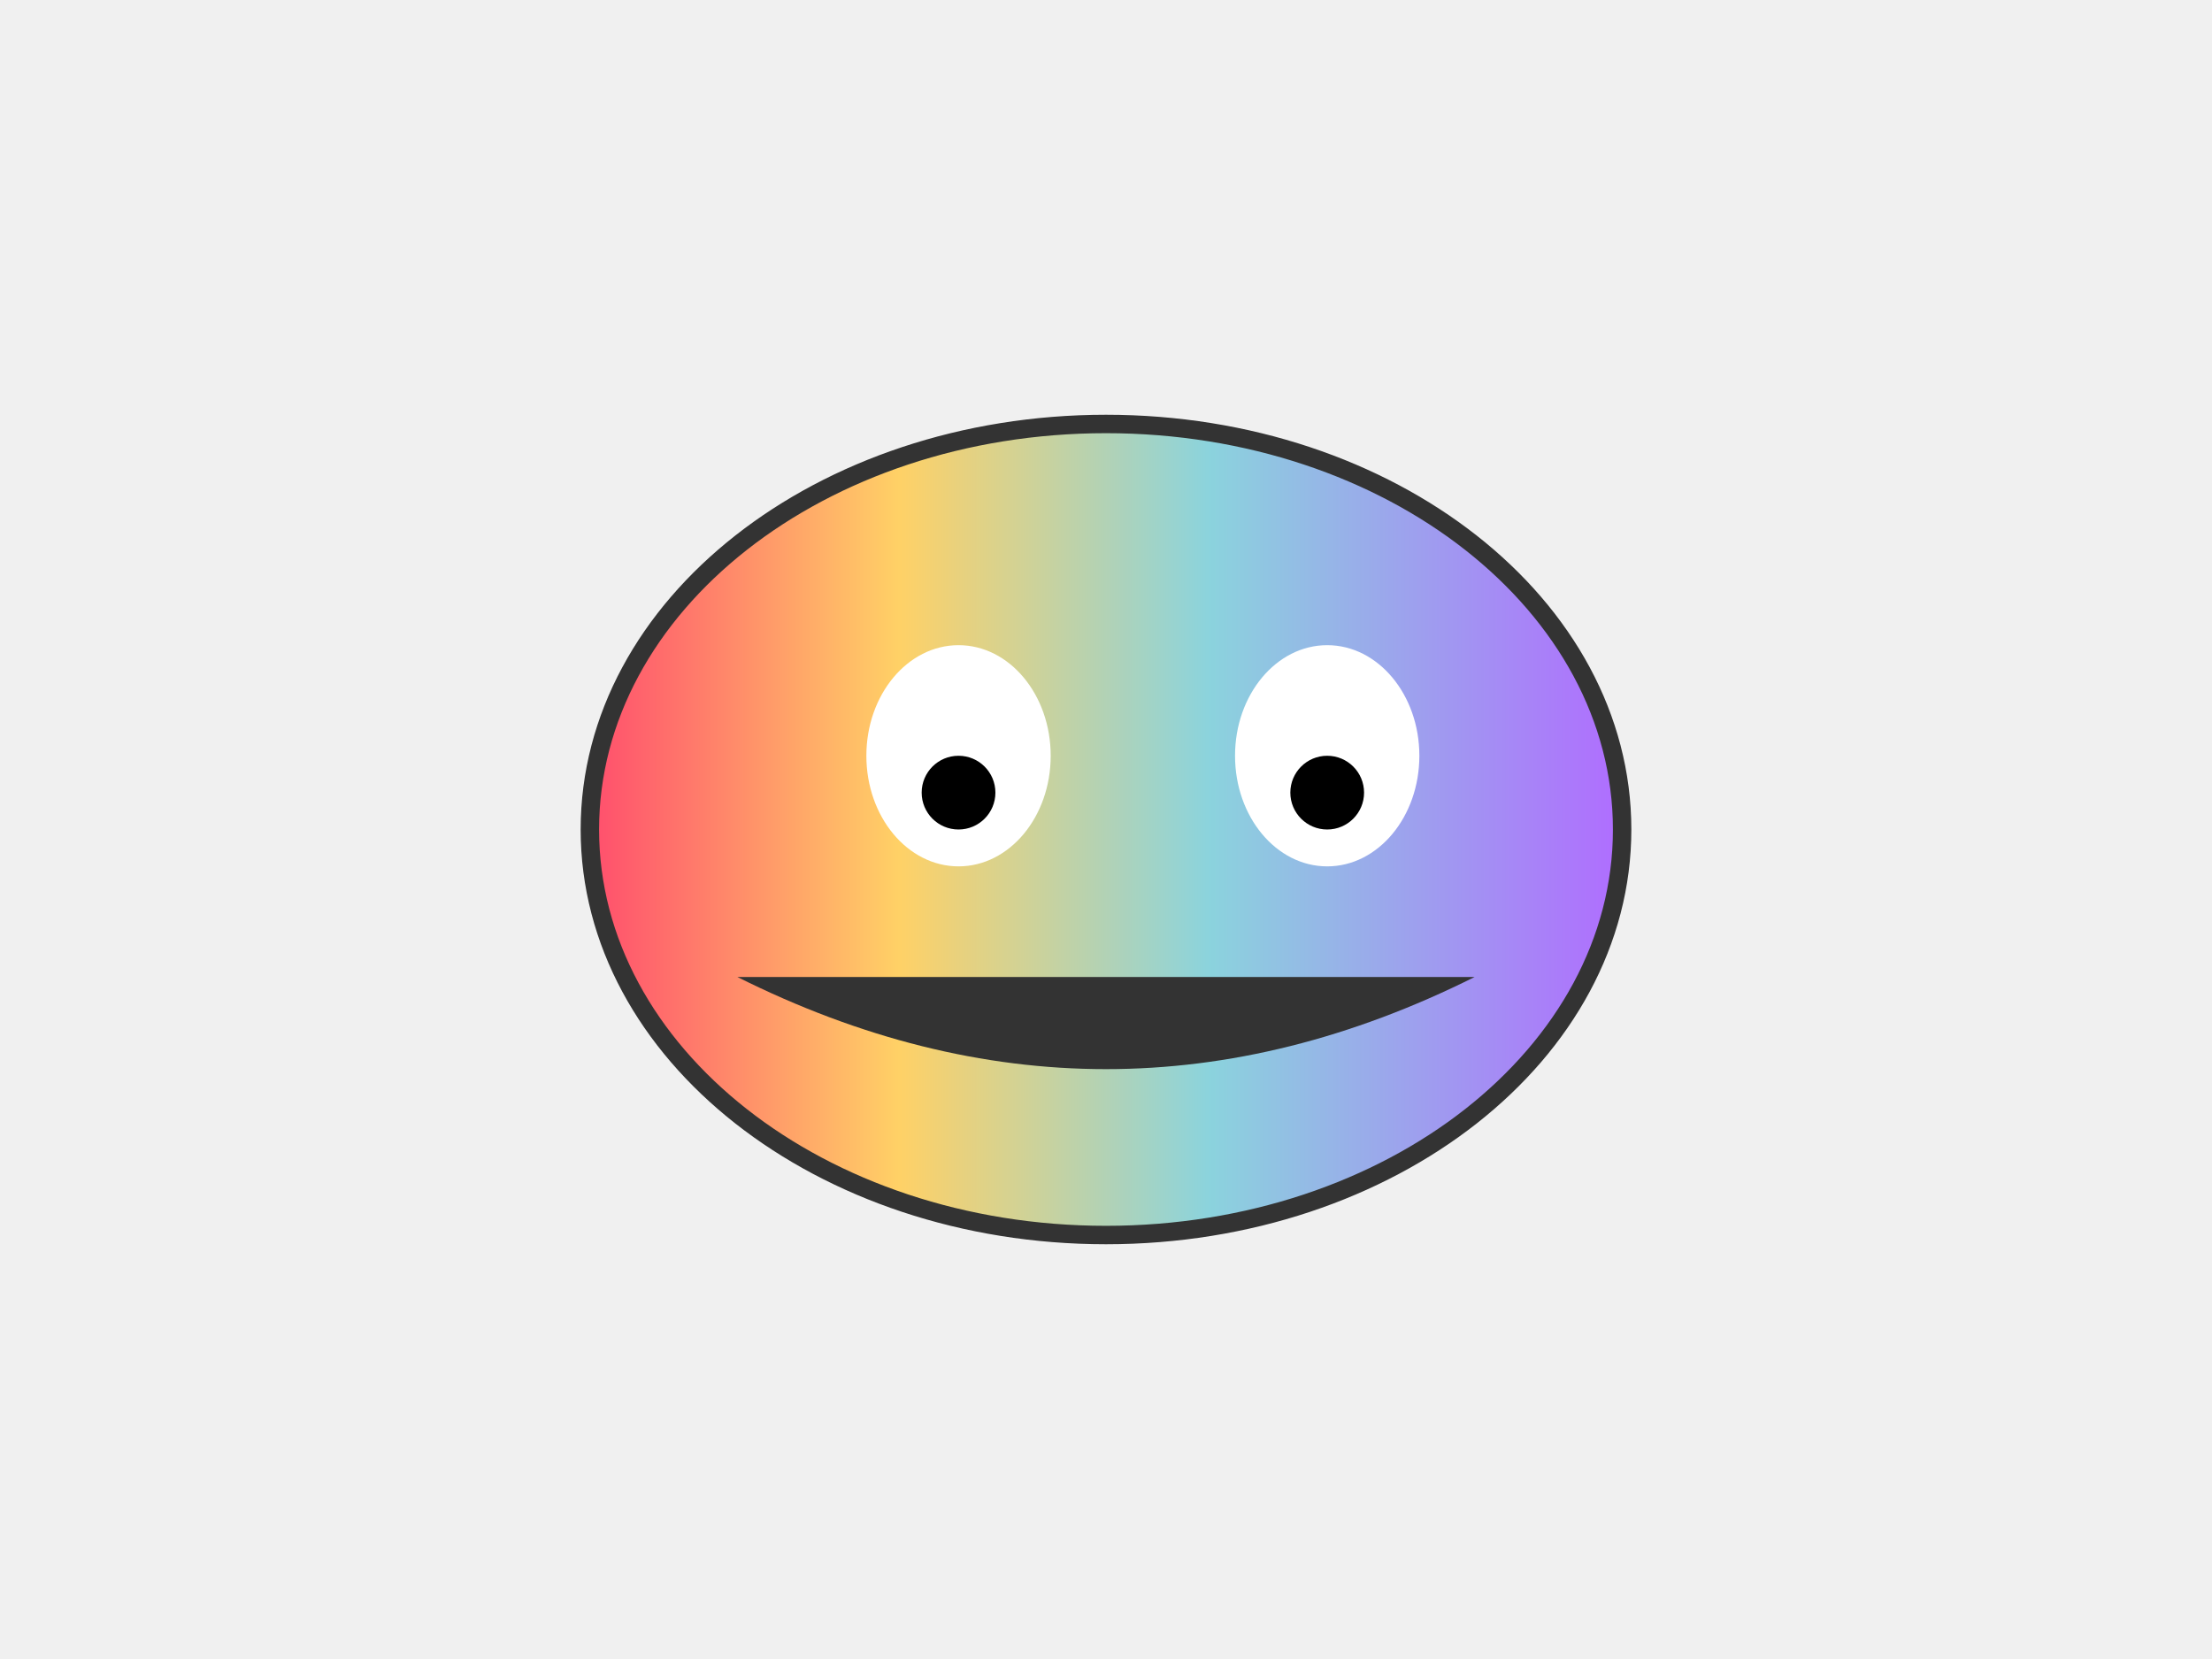
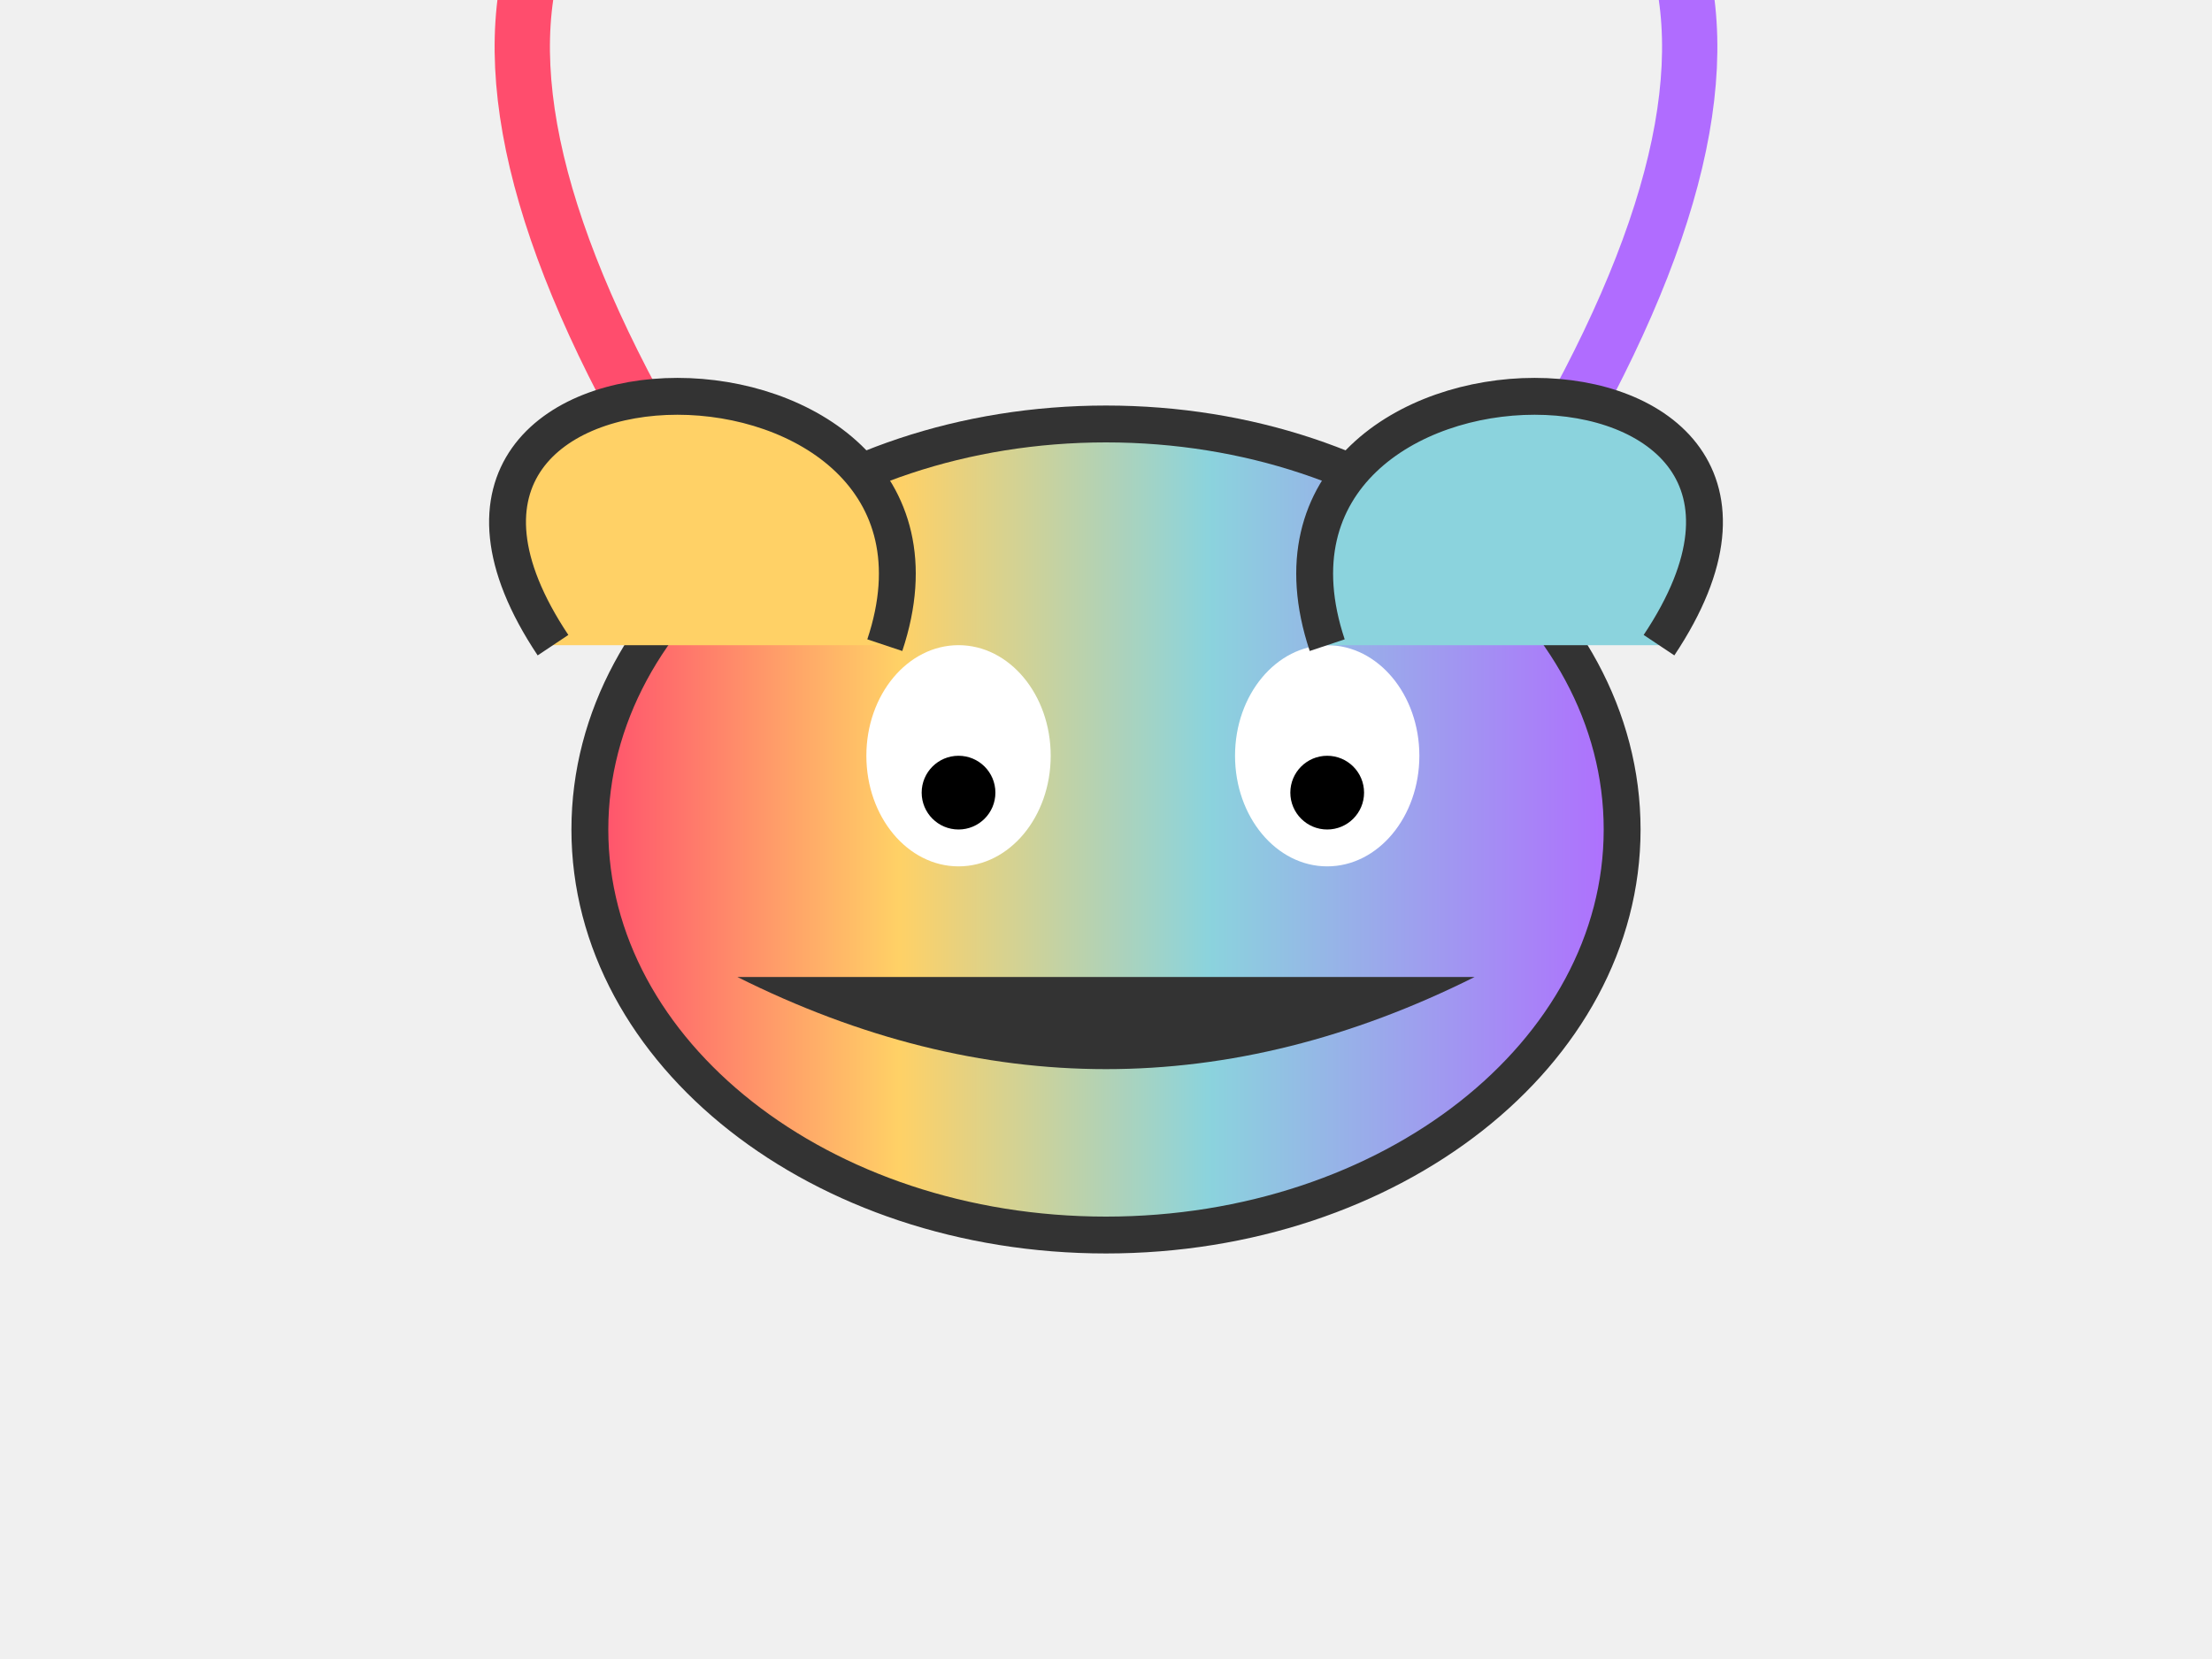
<svg xmlns="http://www.w3.org/2000/svg" viewBox="0 0 120 90">
  <g transform="translate(60,45)">
-     <ellipse rx="28" ry="22" fill="url(#r)" stroke="#333" stroke-width="1" />
+     <path d="M-25,-22 Q-35,-40 -30,-50" stroke="#ff4d6d" stroke-width="3" fill="none" stroke-linecap="round" />
+     <path d="M25,-22 Q35,-40 30,-50" stroke="#b06cff" stroke-width="3" fill="none" stroke-linecap="round" />
+     <ellipse rx="28" ry="22" fill="url(#r)" stroke="#333" stroke-width="2" />
    <defs>
      <linearGradient id="r" x1="0" x2="1">
        <stop offset="0" stop-color="#ff4d6d" />
        <stop offset="0.3" stop-color="#ffd166" />
        <stop offset="0.6" stop-color="#8bd3dd" />
        <stop offset="1" stop-color="#b06cff" />
      </linearGradient>
    </defs>
    <ellipse cx="-8" cy="-4" rx="5" ry="6" fill="#fff" />
    <ellipse cx="12" cy="-4" rx="5" ry="6" fill="#fff" />
    <circle cx="-8" cy="-2" r="2" fill="#000" />
    <circle cx="12" cy="-2" r="2" fill="#000" />
+     <path d="M-30,-10 C-42,-28 -6,-28 -12,-10" fill="#ffd166" stroke="#333" stroke-width="2" />
+     <path d="M30,-10 C42,-28 6,-28 12,-10" fill="#8bd3dd" stroke="#333" stroke-width="2" />
    <path d="M-20,8 Q0,18 20,8" fill="#333" />
  </g>
</svg>
